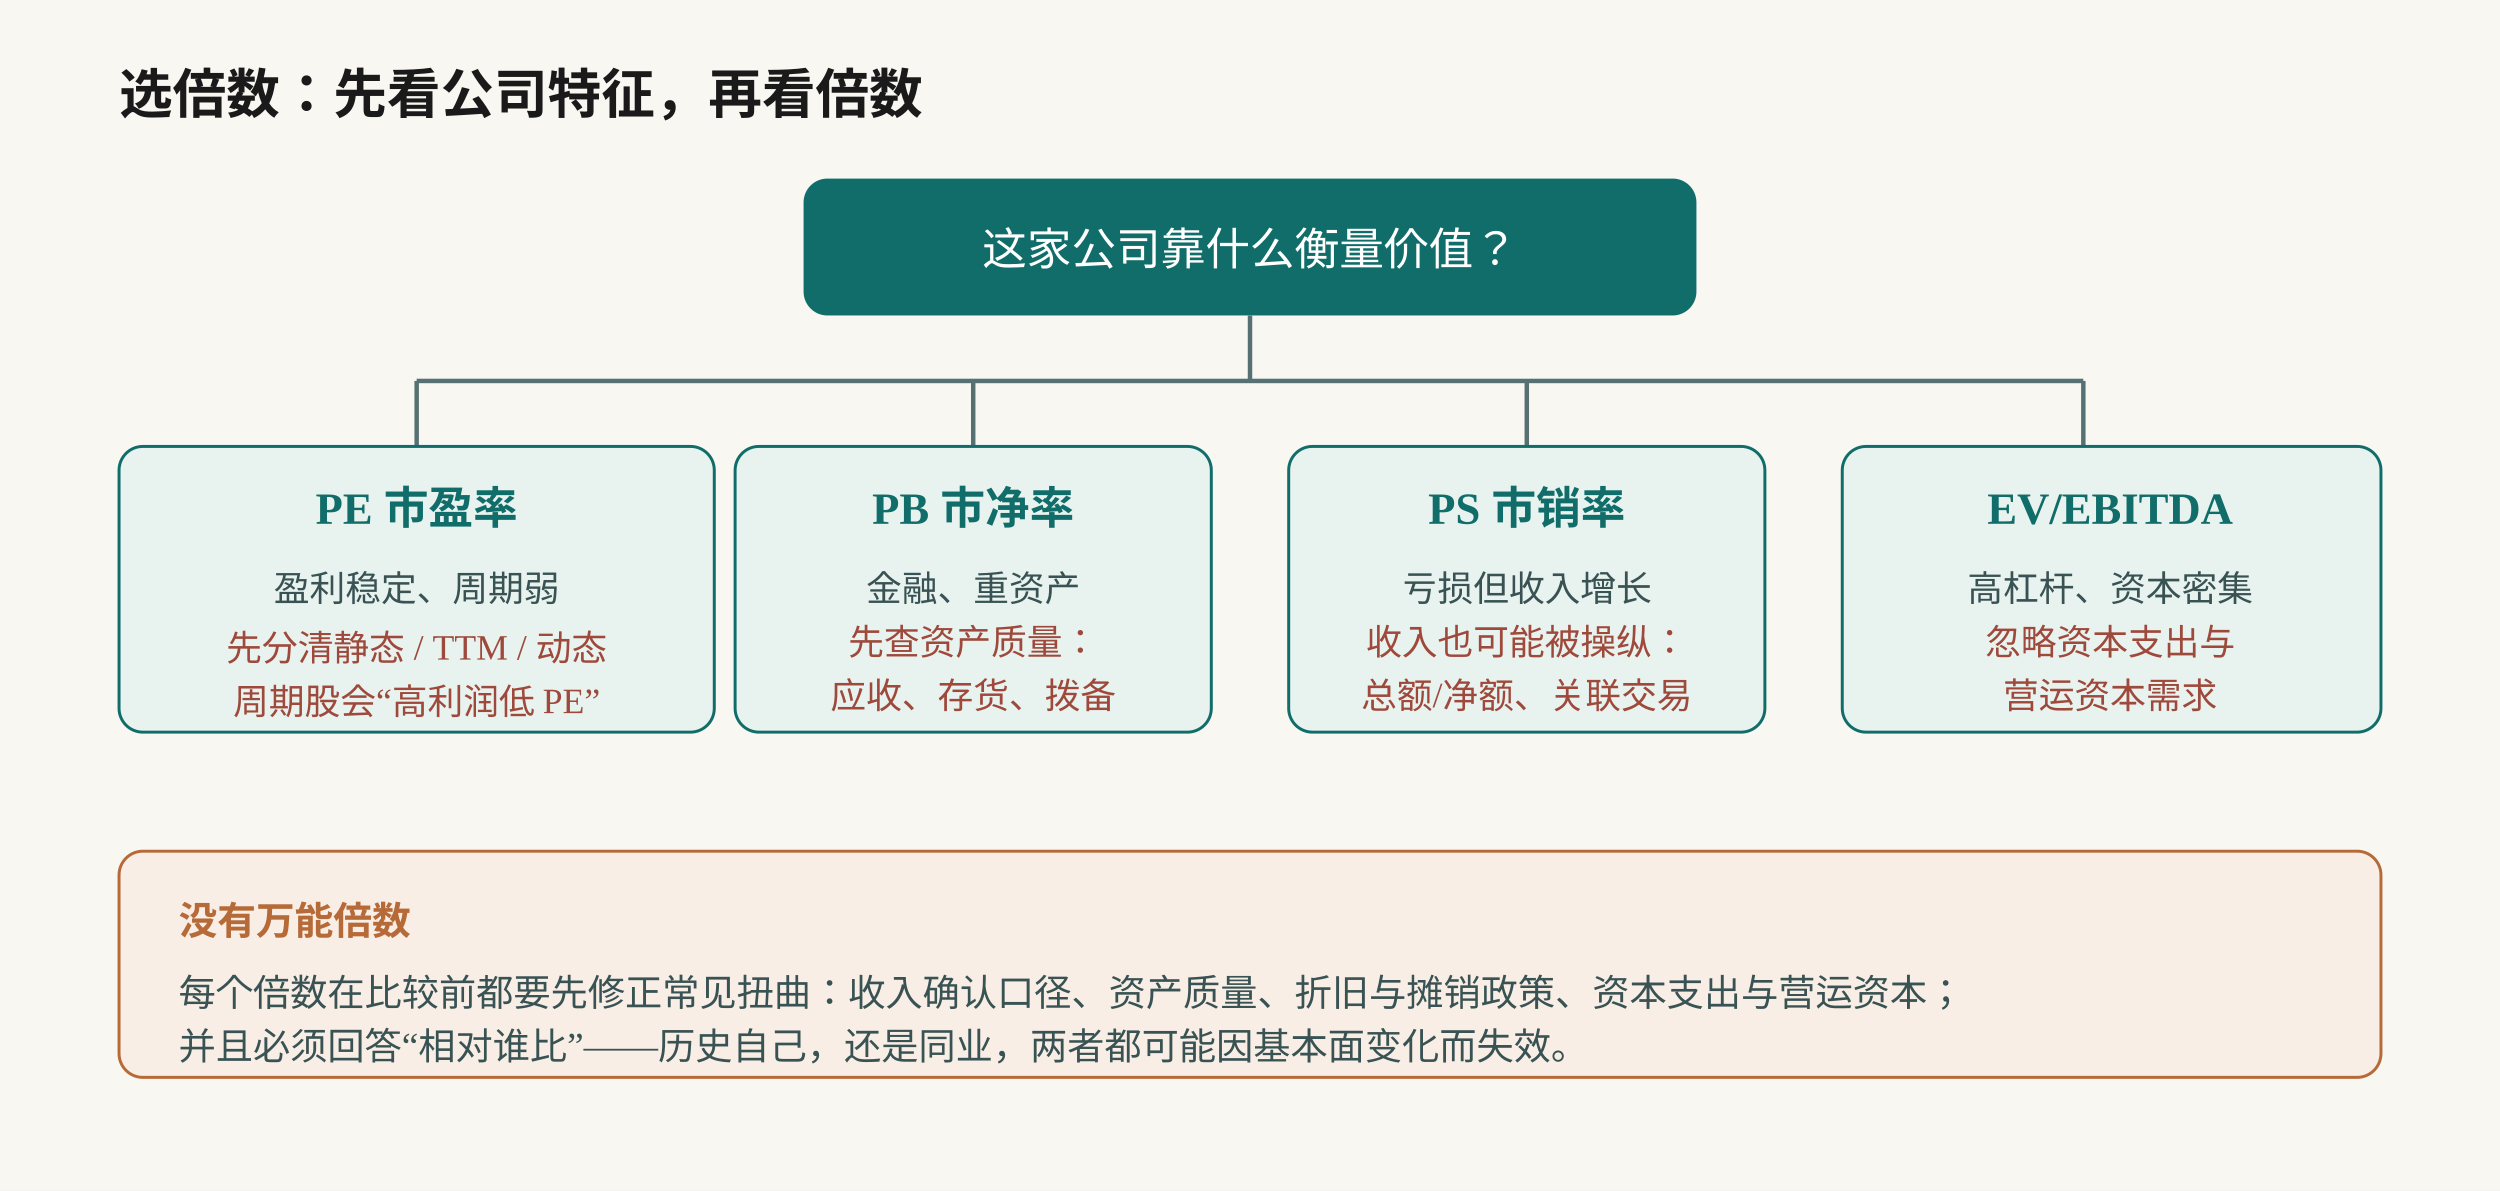
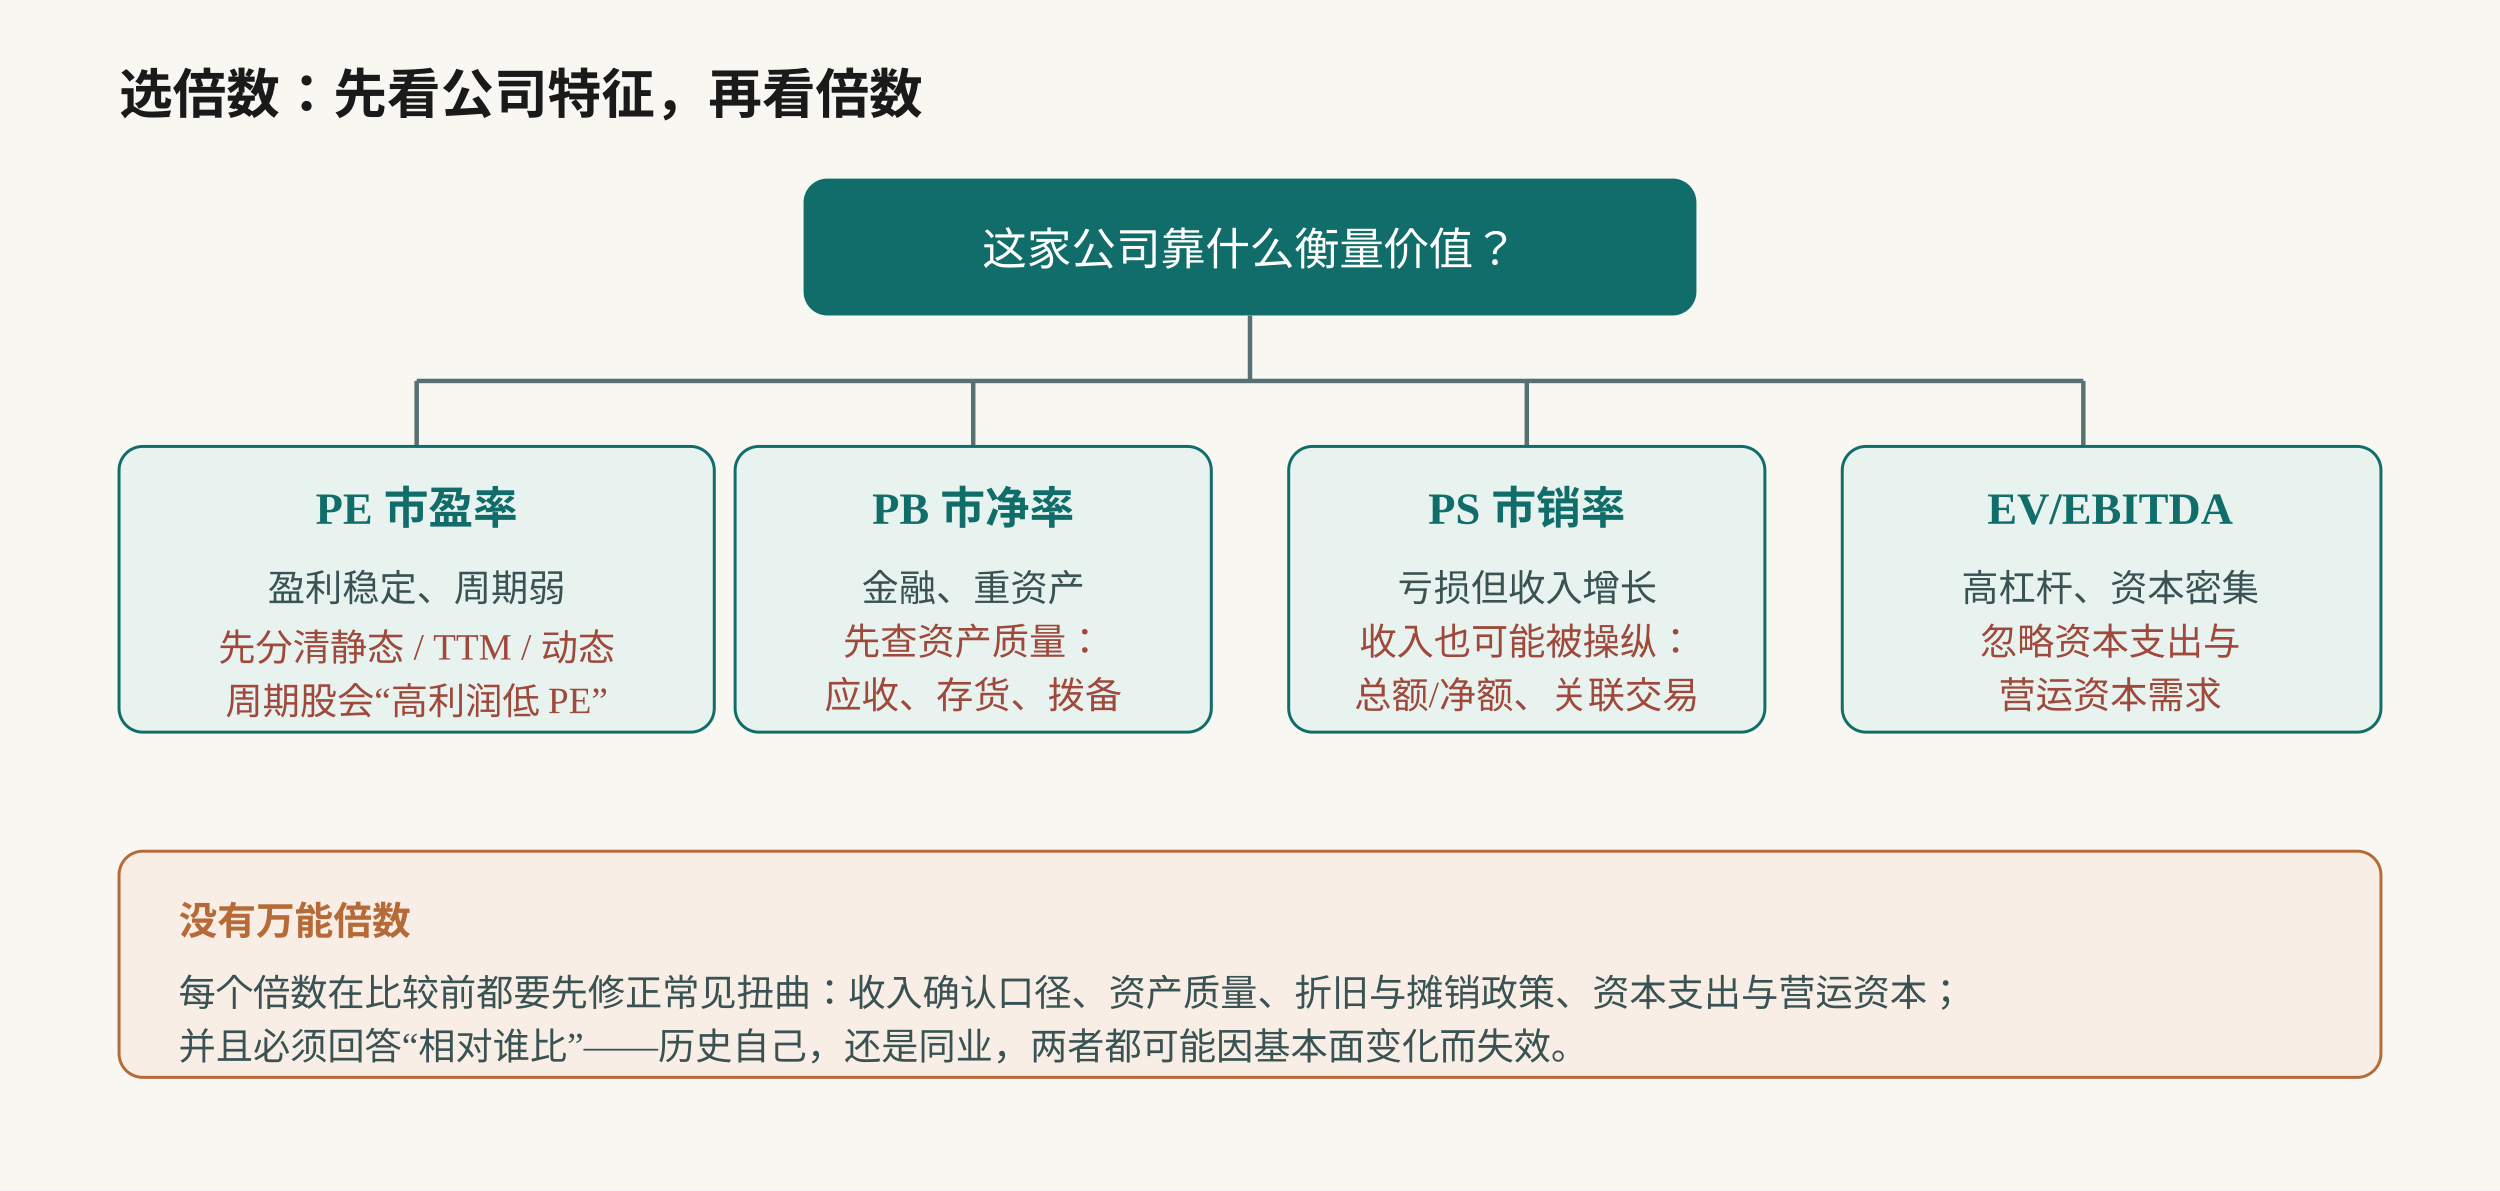
<svg xmlns="http://www.w3.org/2000/svg" viewBox="0 0 840 400" role="img" aria-labelledby="t20m d20m">
  <rect x="0" y="0" width="840" height="400" fill="#f8f7f2" />
  <text x="40" y="38" font-size="18" font-weight="700" fill="#1a1a1a">选倍数：先看公司特征，再看倍数</text>
  <rect x="270" y="60" width="300" height="46" rx="8" fill="#116d69" />
  <text x="420" y="89" font-size="15" fill="#fff" text-anchor="middle">这家公司靠什么衡量价值？</text>
  <line x1="420" y1="106" x2="420" y2="128" stroke="#577173" stroke-width="1.5" />
  <line x1="140" y1="128" x2="700" y2="128" stroke="#577173" stroke-width="1.5" />
  <line x1="140" y1="128" x2="140" y2="150" stroke="#577173" stroke-width="1.5" />
  <line x1="327" y1="128" x2="327" y2="150" stroke="#577173" stroke-width="1.5" />
  <line x1="513" y1="128" x2="513" y2="150" stroke="#577173" stroke-width="1.5" />
  <line x1="700" y1="128" x2="700" y2="150" stroke="#577173" stroke-width="1.5" />
  <g>
    <rect x="40" y="150" width="200" height="96" rx="8" fill="#e8f3ef" stroke="#116d69" />
    <text x="140" y="176" font-size="15" font-weight="700" fill="#116d69" text-anchor="middle">PE 市盈率</text>
-     <text x="140" y="202" font-size="12" fill="#395253" text-anchor="middle">盈利稳定、周期弱</text>
-     <text x="140" y="222" font-size="12" fill="#9e493b" text-anchor="middle">先分清静态 / TTM / 动态</text>
-     <text x="140" y="240" font-size="12" fill="#9e493b" text-anchor="middle">周期股会“高利润低 PE”</text>
+     <text x="140" y="202" font-size="12.5" fill="#395253" text-anchor="middle">盈利稳定、周期弱</text>
+     <text x="140" y="222" font-size="12.5" fill="#9e493b" text-anchor="middle">先分清静态 / TTM / 动态</text>
+     <text x="140" y="240" font-size="12.5" fill="#9e493b" text-anchor="middle">周期股会“高利润低 PE”</text>
  </g>
  <g>
    <rect x="247" y="150" width="160" height="96" rx="8" fill="#e8f3ef" stroke="#116d69" />
    <text x="327" y="176" font-size="15" font-weight="700" fill="#116d69" text-anchor="middle">PB 市净率</text>
-     <text x="327" y="202" font-size="12" fill="#395253" text-anchor="middle">金融、重资产</text>
-     <text x="327" y="220" font-size="12" fill="#9e493b" text-anchor="middle">先查资产质量：</text>
-     <text x="327" y="238" font-size="12" fill="#9e493b" text-anchor="middle">应收、存货、拨备</text>
+     <text x="327" y="202" font-size="12.5" fill="#395253" text-anchor="middle">金融、重资产</text>
+     <text x="327" y="220" font-size="12.5" fill="#9e493b" text-anchor="middle">先查资产质量：</text>
+     <text x="327" y="238" font-size="12.5" fill="#9e493b" text-anchor="middle">应收、存货、拨备</text>
  </g>
  <g>
    <rect x="433" y="150" width="160" height="96" rx="8" fill="#e8f3ef" stroke="#116d69" />
    <text x="513" y="176" font-size="15" font-weight="700" fill="#116d69" text-anchor="middle">PS 市销率</text>
-     <text x="513" y="202" font-size="12" fill="#395253" text-anchor="middle">亏损但收入增长</text>
-     <text x="513" y="220" font-size="12" fill="#9e493b" text-anchor="middle">收入也可能被操纵：</text>
-     <text x="513" y="238" font-size="12" fill="#9e493b" text-anchor="middle">总额/净额、关联交易</text>
+     <text x="513" y="202" font-size="12.5" fill="#395253" text-anchor="middle">亏损但收入增长</text>
+     <text x="513" y="220" font-size="12.5" fill="#9e493b" text-anchor="middle">收入也可能被操纵：</text>
+     <text x="513" y="238" font-size="12.5" fill="#9e493b" text-anchor="middle">总额/净额、关联交易</text>
  </g>
  <g>
    <rect x="619" y="150" width="181" height="96" rx="8" fill="#e8f3ef" stroke="#116d69" />
    <text x="709" y="176" font-size="15" font-weight="700" fill="#116d69" text-anchor="middle">EV/EBITDA</text>
-     <text x="709" y="202" font-size="12" fill="#395253" text-anchor="middle">高杠杆、资本密集</text>
-     <text x="709" y="220" font-size="12" fill="#9e493b" text-anchor="middle">忽略资本支出与</text>
-     <text x="709" y="238" font-size="12" fill="#9e493b" text-anchor="middle">营运资本需求</text>
+     <text x="709" y="202" font-size="12.5" fill="#395253" text-anchor="middle">高杠杆、资本密集</text>
+     <text x="709" y="220" font-size="12.5" fill="#9e493b" text-anchor="middle">忽略资本支出与</text>
+     <text x="709" y="238" font-size="12.5" fill="#9e493b" text-anchor="middle">营运资本需求</text>
  </g>
  <rect x="40" y="286" width="760" height="76" rx="8" fill="#f9eee5" stroke="#b66a38" />
  <text x="60" y="314" font-size="13" font-weight="700" fill="#b66a38">没有万能倍数</text>
  <text x="60" y="338" font-size="12.5" fill="#395253">每个倍数在比较前都要先修正常见扭曲：收入确认口径、资产质量、折旧与摊销政策、资本支出与营运资本；</text>
  <text x="60" y="356" font-size="12.5" fill="#395253">并且必须回答“相对谁比”——历史自己，还是同业，两者都可能因基本面变化而失效。</text>
</svg>
